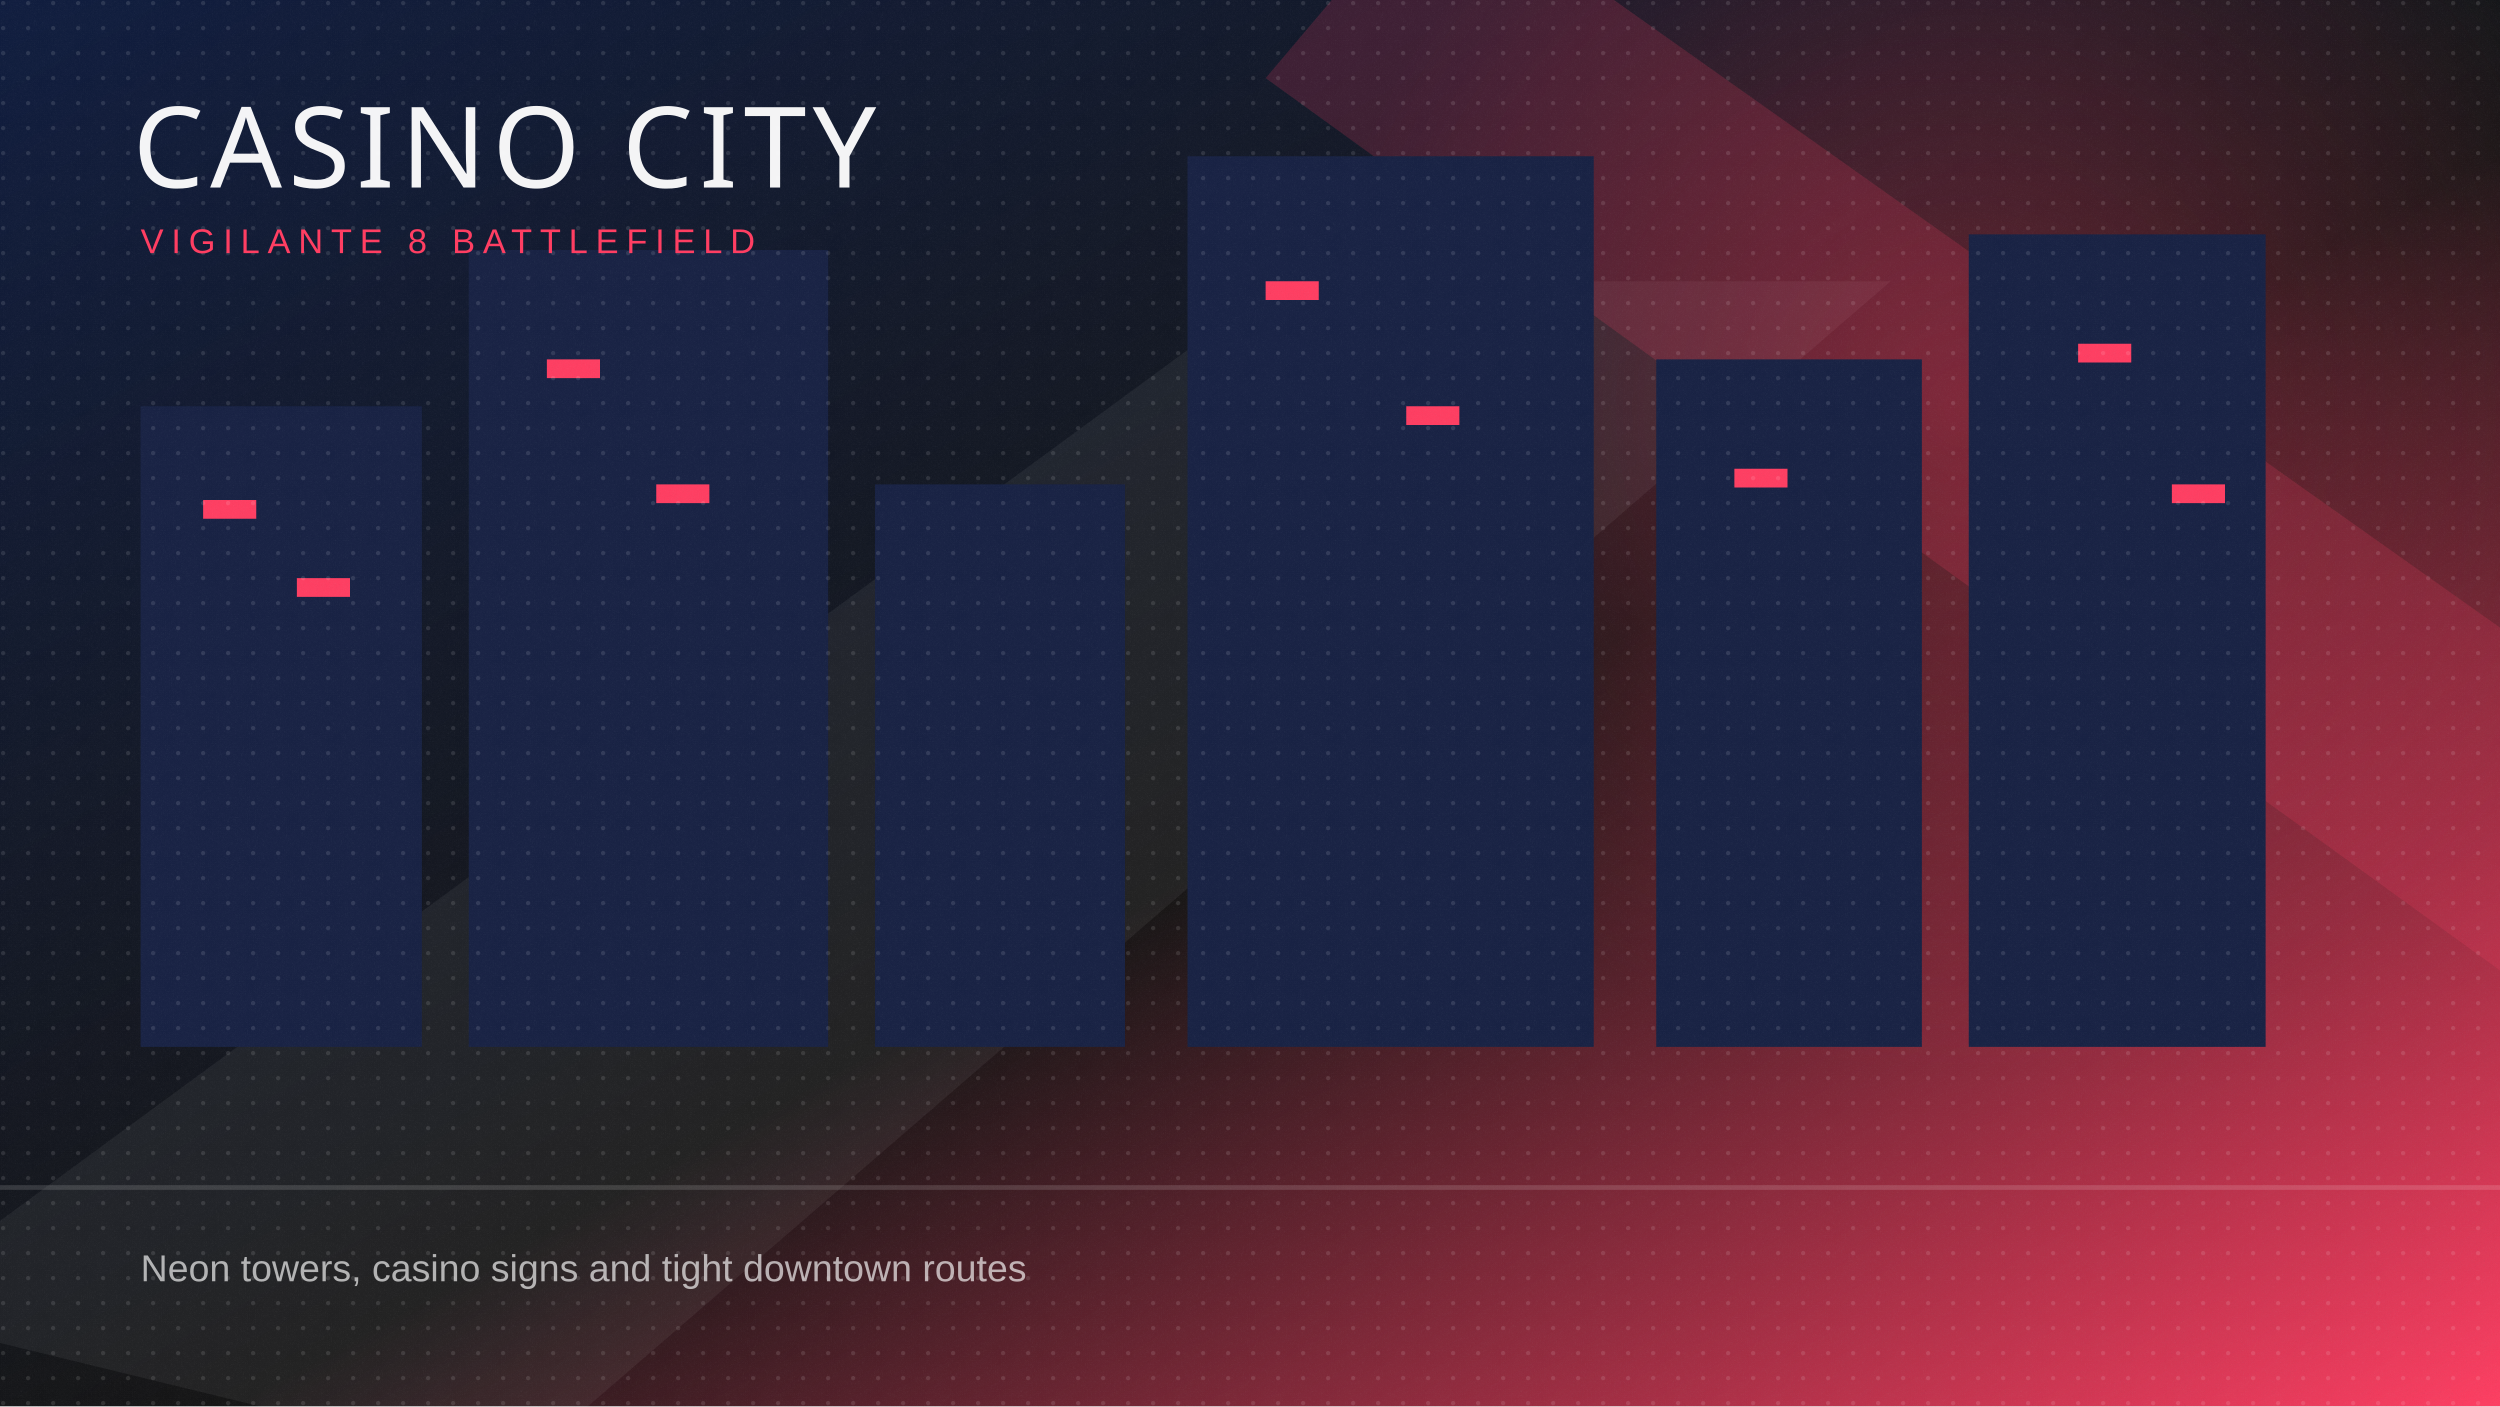
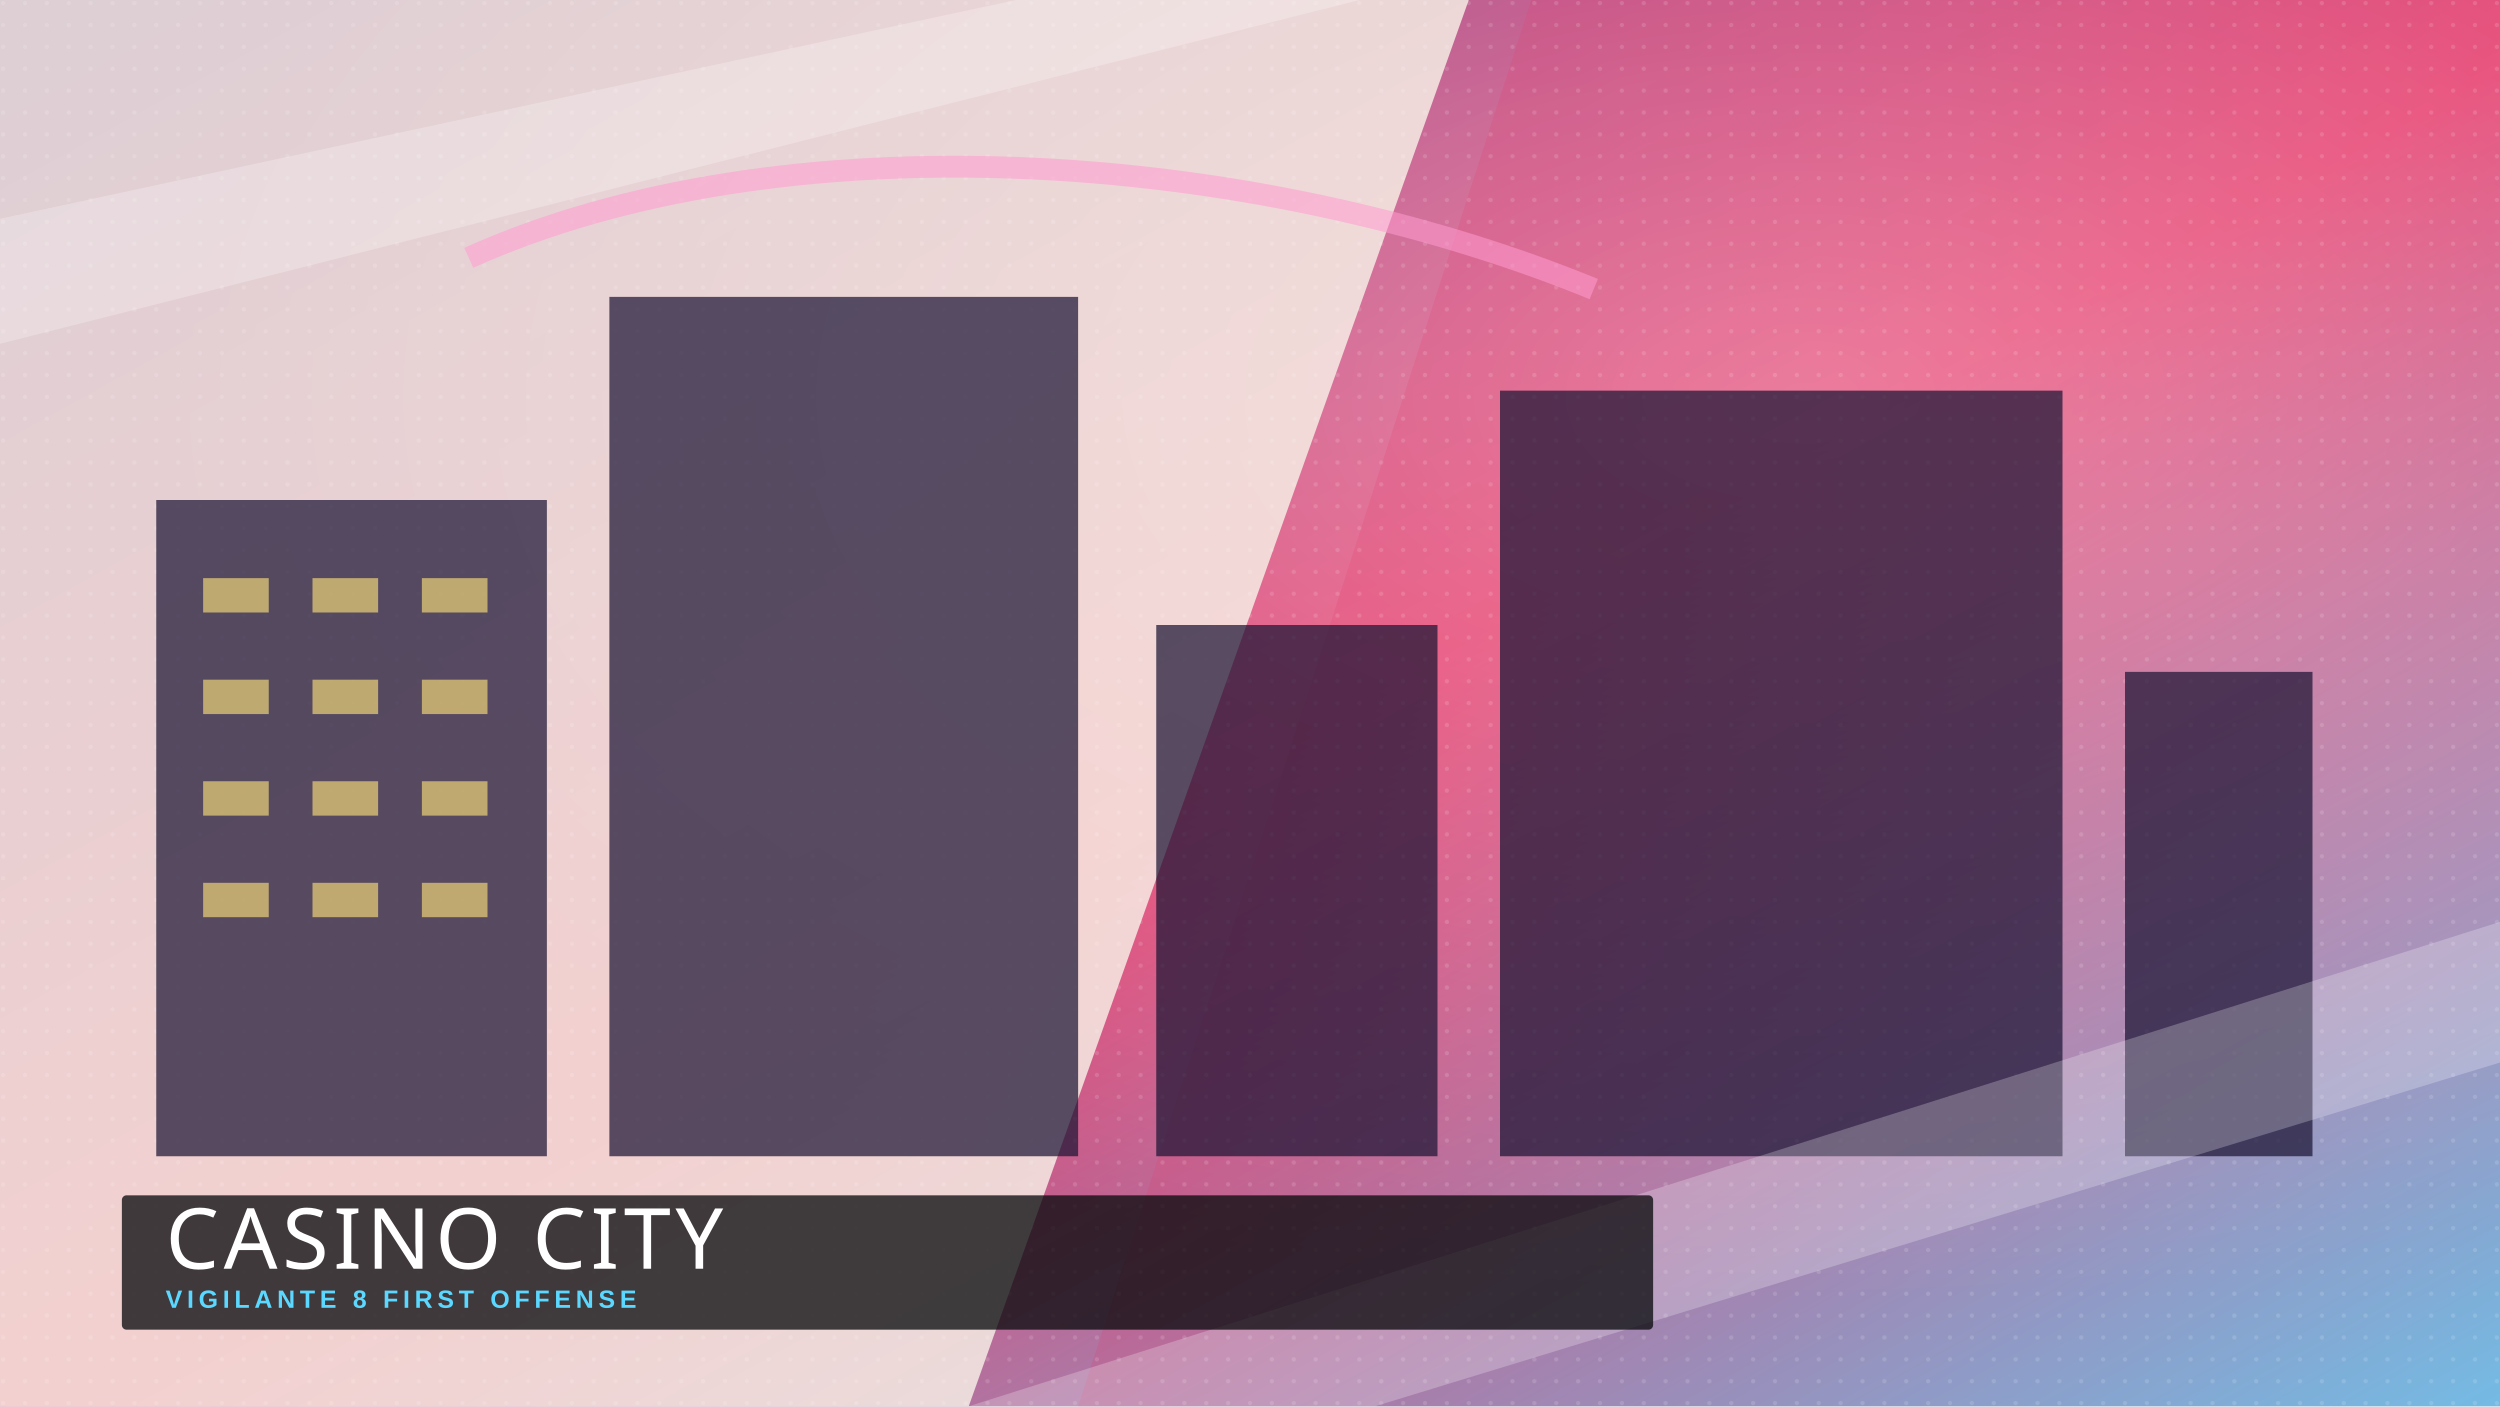
- <svg xmlns="http://www.w3.org/2000/svg" width="1600" height="900" viewBox="0 0 1600 900">
+ <svg xmlns="http://www.w3.org/2000/svg" viewBox="0 0 1600 900" role="img" aria-label="CASINO CITY">
  <defs>
-     <linearGradient id="bg" x1="0" y1="0" x2="1" y2="1">
-       <stop stop-color="#101d3f" />
-       <stop offset=".55" stop-color="#151515" />
-       <stop offset="1" stop-color="#ff3e62" />
+     <linearGradient id="sky" x1="0" y1="0" x2="1" y2="1">
+       <stop stop-color="#673080" />
+       <stop offset=".52" stop-color="#e53768" />
+       <stop offset="1" stop-color="#5bd8ff" />
    </linearGradient>
-     <radialGradient id="glow">
-       <stop stop-color="#ff3e62" stop-opacity=".8" />
-       <stop offset="1" stop-color="#ff3e62" stop-opacity="0" />
+     <radialGradient id="glow" cx="72%" cy="28%" r="65%">
+       <stop stop-color="#fff" stop-opacity=".42" />
+       <stop offset="1" stop-color="#fff" stop-opacity="0" />
    </radialGradient>
-     <filter id="grain">
-       <feTurbulence baseFrequency=".8" numOctaves="2" stitchTiles="stitch" />
-       <feColorMatrix type="saturate" values="0" />
-       <feComponentTransfer>
-         <feFuncA type="table" tableValues="0 .14" />
-       </feComponentTransfer>
+     <pattern id="dots" width="14" height="14" patternUnits="userSpaceOnUse">
+       <circle cx="2" cy="2" r="1.4" fill="#fff" opacity=".22" />
+     </pattern>
+     <filter id="shadow">
+       <feDropShadow dx="0" dy="15" stdDeviation="18" flood-color="#000" flood-opacity=".38" />
    </filter>
-     <pattern id="dots" width="16" height="16" patternUnits="userSpaceOnUse">
-       <circle cx="2" cy="2" r="1.4" fill="#fff" opacity=".11" />
-     </pattern>
  </defs>
-   <rect width="1600" height="900" fill="url(#bg)" />
-   <circle cx="1260" cy="260" r="430" fill="url(#glow)" opacity=".42" />
-   <path d="M-80 840 820 180h390L330 940z" fill="#fff" opacity=".055" />
-   <path d="M920 -80 1640 430v220L810 50z" fill="#ff3e62" opacity=".18" />
-   <g fill="#182244">
-     <rect x="90" y="260" width="180" height="410" />
-     <rect x="300" y="160" width="230" height="510" />
-     <rect x="560" y="310" width="160" height="360" />
-     <rect x="760" y="100" width="260" height="570" />
-     <rect x="1060" y="230" width="170" height="440" />
-     <rect x="1260" y="150" width="190" height="520" />
+   <rect width="1600" height="900" fill="url(#sky)" />
+   <rect width="1600" height="900" fill="url(#glow)" />
+   <path d="M0 0h940L620 900H0z" fill="#f7f1e7" opacity=".82" />
+   <path d="M1600 0H980L690 900h910z" fill="#e53768" opacity=".18" />
+   <rect width="1600" height="900" fill="url(#dots)" opacity=".6" />
+   <g>
+     <g fill="#1c1534" opacity=".72">
+       <rect x="100" y="320" width="250" height="420" />
+       <rect x="390" y="190" width="300" height="550" />
+       <rect x="740" y="400" width="180" height="340" />
+       <rect x="960" y="250" width="360" height="490" />
+       <rect x="1360" y="430" width="120" height="310" />
+     </g>
+     <g fill="#ffe37b" opacity=".62">
+       <g id="w">
+         <rect x="130" y="370" width="42" height="22" />
+         <rect x="200" y="370" width="42" height="22" />
+         <rect x="270" y="370" width="42" height="22" />
+       </g>
+       <use href="#w" y="65" />
+       <use href="#w" y="130" />
+       <use href="#w" y="195" />
+     </g>
+     <path d="M300 165c200-90 500-70 720 20" fill="none" stroke="#ff9bd0" stroke-width="14" opacity=".55" />
  </g>
-   <g fill="#ff3e62">
-     <rect x="130" y="320" width="34" height="12" />
-     <rect x="190" y="370" width="34" height="12" />
-     <rect x="350" y="230" width="34" height="12" />
-     <rect x="420" y="310" width="34" height="12" />
-     <rect x="810" y="180" width="34" height="12" />
-     <rect x="900" y="260" width="34" height="12" />
-     <rect x="1110" y="300" width="34" height="12" />
-     <rect x="1330" y="220" width="34" height="12" />
-     <rect x="1390" y="310" width="34" height="12" />
+   <g opacity=".24" fill="#fff">
+     <path d="M0 140L650 0h220L0 220z" />
+     <path d="M1600 680L880 900H620l980-310z" />
  </g>
-   <rect width="1600" height="900" fill="url(#dots)" />
-   <rect width="1600" height="900" filter="url(#grain)" opacity=".52" />
-   <path d="M0 760h1600" stroke="#fff" stroke-opacity=".14" stroke-width="3" />
-   <text x="85" y="120" fill="#fff" opacity=".95" font-family="Impact,Arial Black,sans-serif" font-size="72" letter-spacing="4">CASINO CITY</text>
-   <text x="90" y="162" fill="#ff3e62" font-family="Arial,sans-serif" font-size="22" letter-spacing="5">VIGILANTE 8 BATTLEFIELD</text>
-   <text x="90" y="820" fill="#fff" opacity=".65" font-family="Arial,sans-serif" font-size="24">Neon towers, casino signs and tight downtown routes</text>
+   <g transform="translate(78 765)">
+     <rect width="980" height="86" rx="3" fill="#08090c" opacity=".76" />
+     <text x="28" y="47" fill="#fff" font-family="Impact,Arial Narrow,sans-serif" font-size="54" letter-spacing="3">CASINO CITY</text>
+     <text x="28" y="72" fill="#5bd8ff" font-family="Arial,sans-serif" font-weight="800" font-size="16" letter-spacing="3">VIGILANTE 8 FIRST OFFENSE</text>
+   </g>
</svg>
